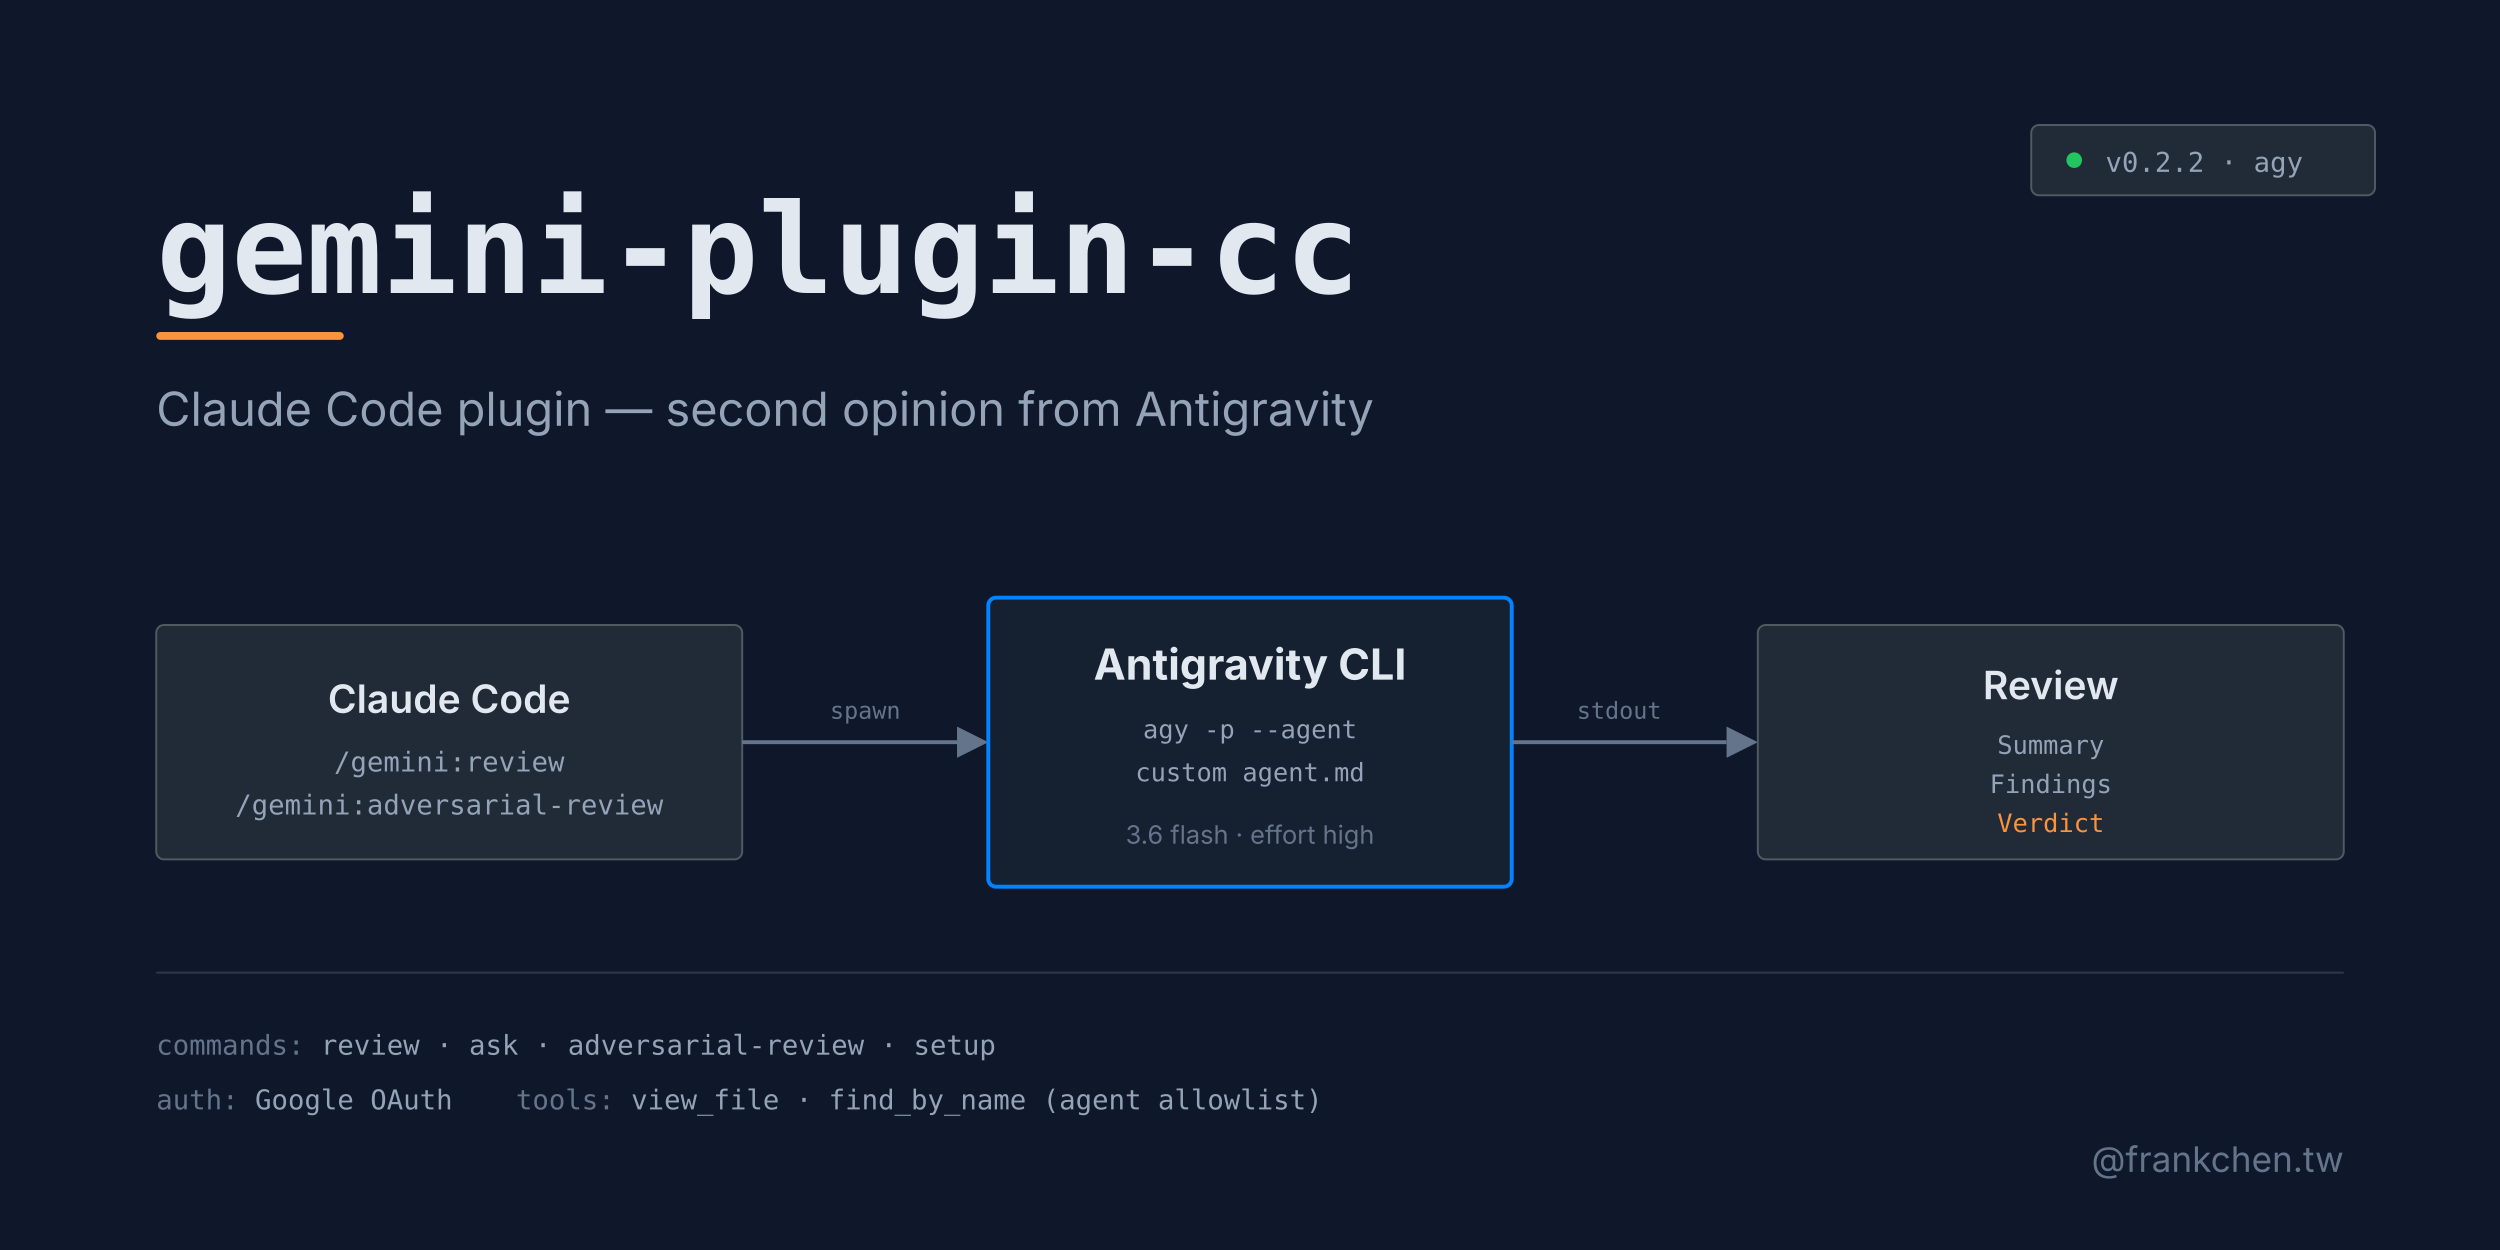
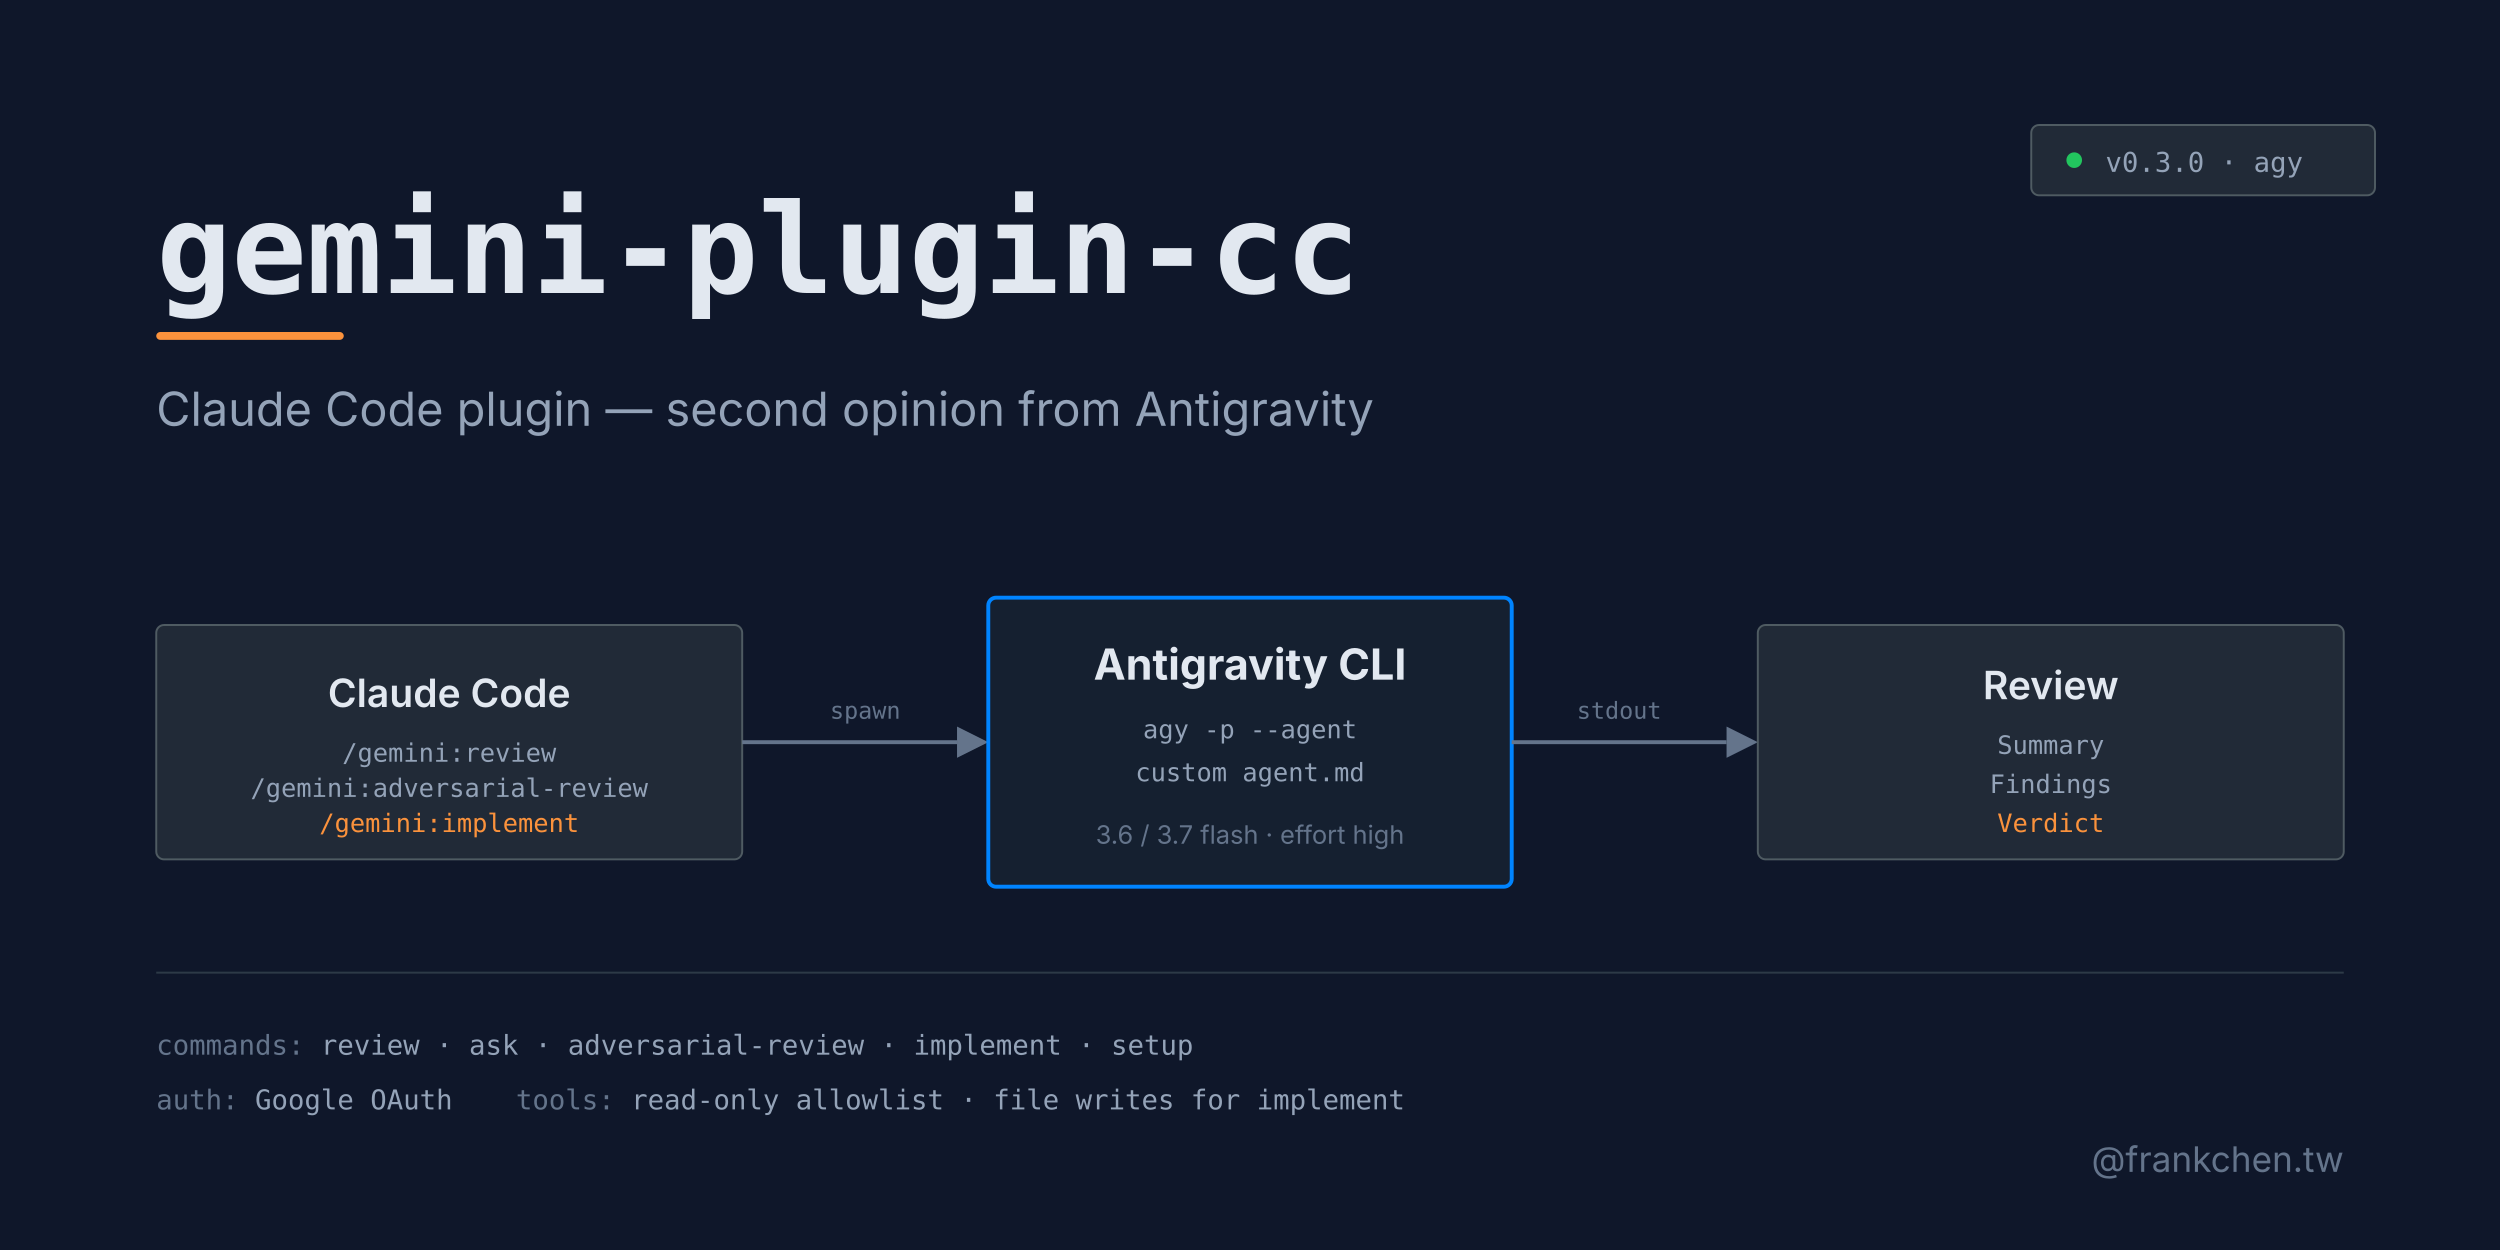
<svg xmlns="http://www.w3.org/2000/svg" viewBox="0 0 1280 640">
  <rect width="1280" height="640" fill="#0f172a" />
  <text x="80" y="150" font-family="'JetBrains Mono', 'Fira Code', 'Cascadia Code', monospace" font-size="64" font-weight="700" fill="#E2E8F0">
    gemini-plugin-cc
  </text>
  <rect x="80" y="170" width="96" height="4" rx="2" fill="#fb923c" />
  <text x="80" y="218" font-family="'Inter', 'Noto Sans TC', system-ui, sans-serif" font-size="24" fill="#94A3B8">
    Claude Code plugin — second opinion from Antigravity
  </text>
  <rect x="1040" y="64" width="176" height="36" rx="4" fill="#212a37" stroke="#4f5b62" stroke-width="1" />
  <circle cx="1062" cy="82" r="4" fill="#22c55e" />
  <text x="1078" y="88" font-family="'JetBrains Mono', 'Fira Code', monospace" font-size="14" fill="#94A3B8">
-     v0.2.2 · agy
+     v0.3.0 · agy
  </text>
  <rect x="80" y="320" width="300" height="120" rx="4" fill="#212a37" stroke="#4f5b62" stroke-width="1" />
-   <text x="230" y="365" text-anchor="middle" font-family="'Inter', 'Noto Sans TC', system-ui, sans-serif" font-size="20" font-weight="600" fill="#E2E8F0">
+   <text x="230" y="362" text-anchor="middle" font-family="'Inter', 'Noto Sans TC', system-ui, sans-serif" font-size="20" font-weight="600" fill="#E2E8F0">
    Claude Code
  </text>
-   <text x="230" y="395" text-anchor="middle" font-family="'JetBrains Mono', 'Fira Code', monospace" font-size="14" fill="#94A3B8">
+   <text x="230" y="390" text-anchor="middle" font-family="'JetBrains Mono', 'Fira Code', monospace" font-size="13" fill="#94A3B8">
    /gemini:review
  </text>
-   <text x="230" y="417" text-anchor="middle" font-family="'JetBrains Mono', 'Fira Code', monospace" font-size="14" fill="#94A3B8">
+   <text x="230" y="408" text-anchor="middle" font-family="'JetBrains Mono', 'Fira Code', monospace" font-size="13" fill="#94A3B8">
    /gemini:adversarial-review
+   </text>
+   <text x="230" y="426" text-anchor="middle" font-family="'JetBrains Mono', 'Fira Code', monospace" font-size="13" fill="#fb923c">
+     /gemini:implement
  </text>
  <line x1="380" y1="380" x2="490" y2="380" stroke="#64748B" stroke-width="2" />
  <polygon points="490,372 506,380 490,388" fill="#64748B" />
  <text x="443" y="368" text-anchor="middle" font-family="'JetBrains Mono', 'Fira Code', monospace" font-size="12" fill="#64748B">
    spawn
  </text>
  <rect x="506" y="306" width="268" height="148" rx="4" fill="#152030" stroke="#0084ff" stroke-width="2" />
  <text x="640" y="348" text-anchor="middle" font-family="'Inter', 'Noto Sans TC', system-ui, sans-serif" font-size="22" font-weight="700" fill="#E2E8F0">
    Antigravity CLI
  </text>
  <text x="640" y="378" text-anchor="middle" font-family="'JetBrains Mono', 'Fira Code', monospace" font-size="13" fill="#94A3B8">
    agy -p --agent
  </text>
  <text x="640" y="400" text-anchor="middle" font-family="'JetBrains Mono', 'Fira Code', monospace" font-size="13" fill="#94A3B8">
    custom agent.md
  </text>
  <text x="640" y="432" text-anchor="middle" font-family="'Inter', system-ui, sans-serif" font-size="13" fill="#64748B">
-     3.6 flash · effort high
+     3.6 / 3.7 flash · effort high
  </text>
  <line x1="774" y1="380" x2="884" y2="380" stroke="#64748B" stroke-width="2" />
  <polygon points="884,372 900,380 884,388" fill="#64748B" />
  <text x="829" y="368" text-anchor="middle" font-family="'JetBrains Mono', 'Fira Code', monospace" font-size="12" fill="#64748B">
    stdout
  </text>
  <rect x="900" y="320" width="300" height="120" rx="4" fill="#212a37" stroke="#4f5b62" stroke-width="1" />
  <text x="1050" y="358" text-anchor="middle" font-family="'Inter', 'Noto Sans TC', system-ui, sans-serif" font-size="20" font-weight="600" fill="#E2E8F0">
    Review
  </text>
  <text x="1050" y="386" text-anchor="middle" font-family="'JetBrains Mono', 'Fira Code', monospace" font-size="13" fill="#94A3B8">
    Summary
  </text>
  <text x="1050" y="406" text-anchor="middle" font-family="'JetBrains Mono', 'Fira Code', monospace" font-size="13" fill="#94A3B8">
    Findings
  </text>
  <text x="1050" y="426" text-anchor="middle" font-family="'JetBrains Mono', 'Fira Code', monospace" font-size="13" fill="#fb923c">
    Verdict
  </text>
  <line x1="80" y1="498" x2="1200" y2="498" stroke="#2d3a47" stroke-width="1" />
  <g font-family="'JetBrains Mono', 'Fira Code', monospace" font-size="14" fill="#94A3B8">
    <text x="80" y="540">
-       <tspan fill="#64748B">commands:</tspan> review · ask · adversarial-review · setup
+       <tspan fill="#64748B">commands:</tspan> review · ask · adversarial-review · implement · setup
    </text>
    <text x="80" y="568">
      <tspan fill="#64748B">auth:</tspan> Google OAuth
-       <tspan fill="#64748B" dx="24">tools:</tspan> view_file · find_by_name (agent allowlist)
+       <tspan fill="#64748B" dx="24">tools:</tspan> read-only allowlist · file writes for implement
    </text>
  </g>
  <text x="1200" y="600" text-anchor="end" font-family="'Inter', system-ui, sans-serif" font-size="18" fill="#64748B">
    @frankchen.tw
  </text>
</svg>
